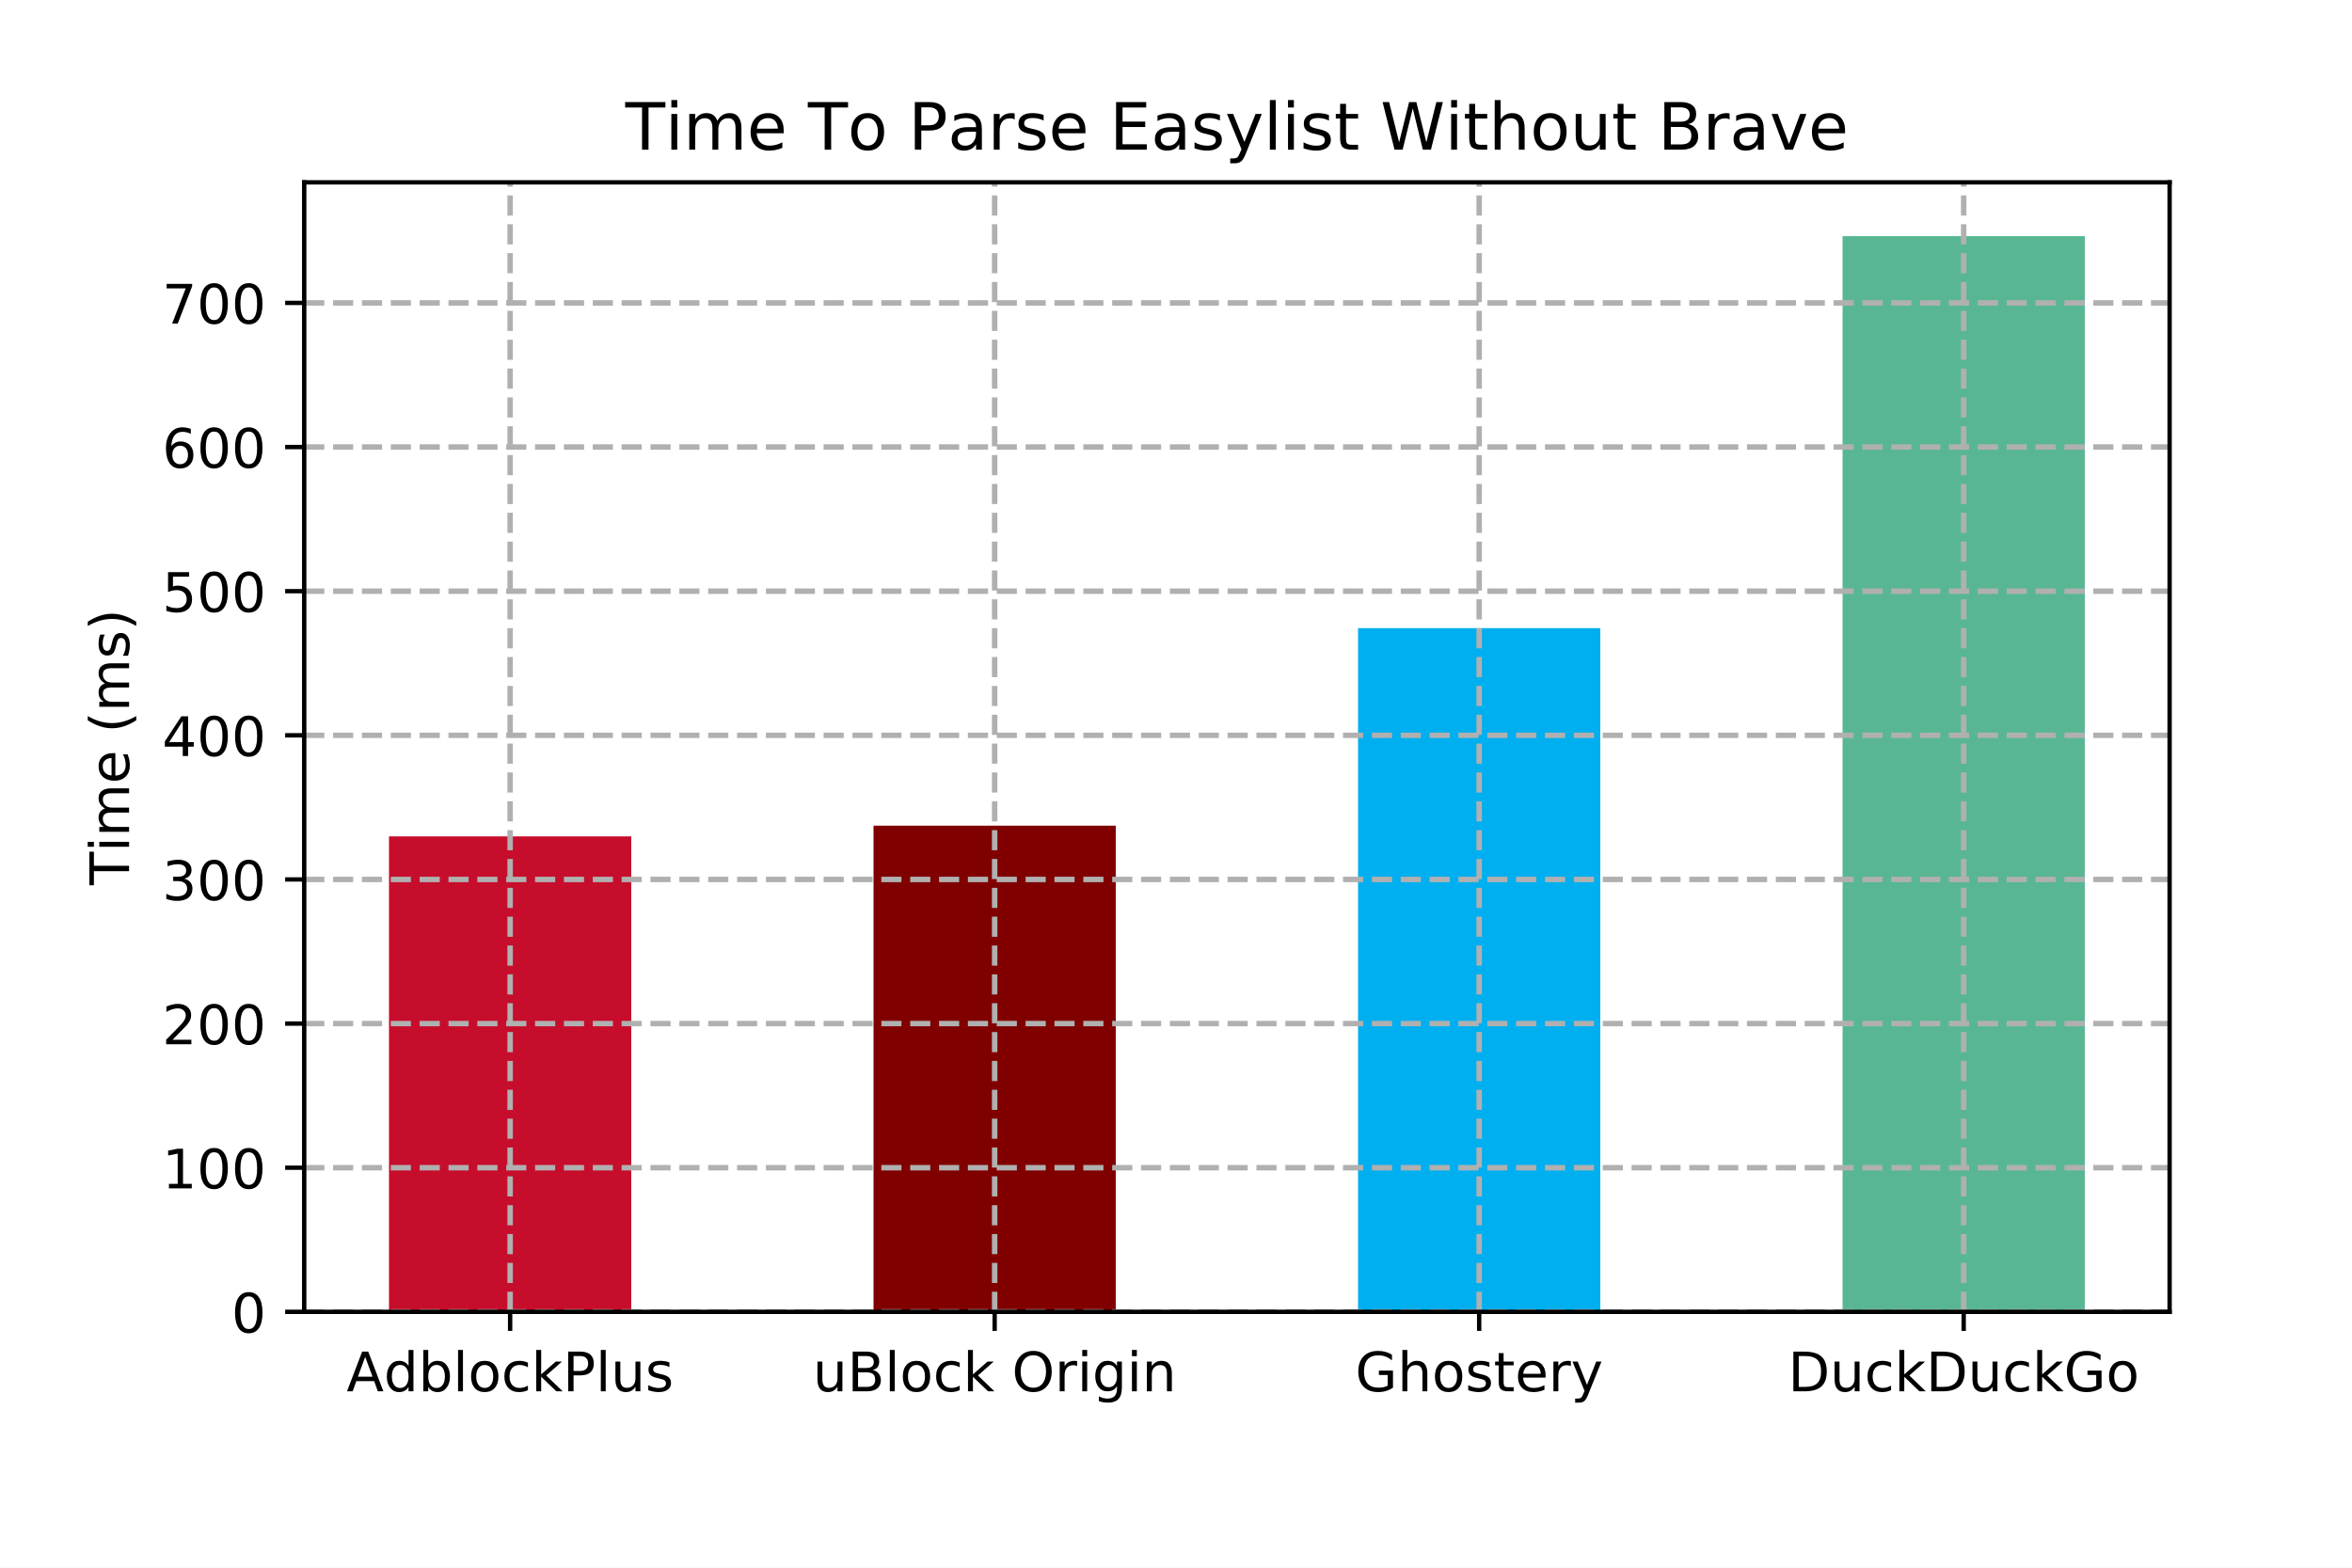
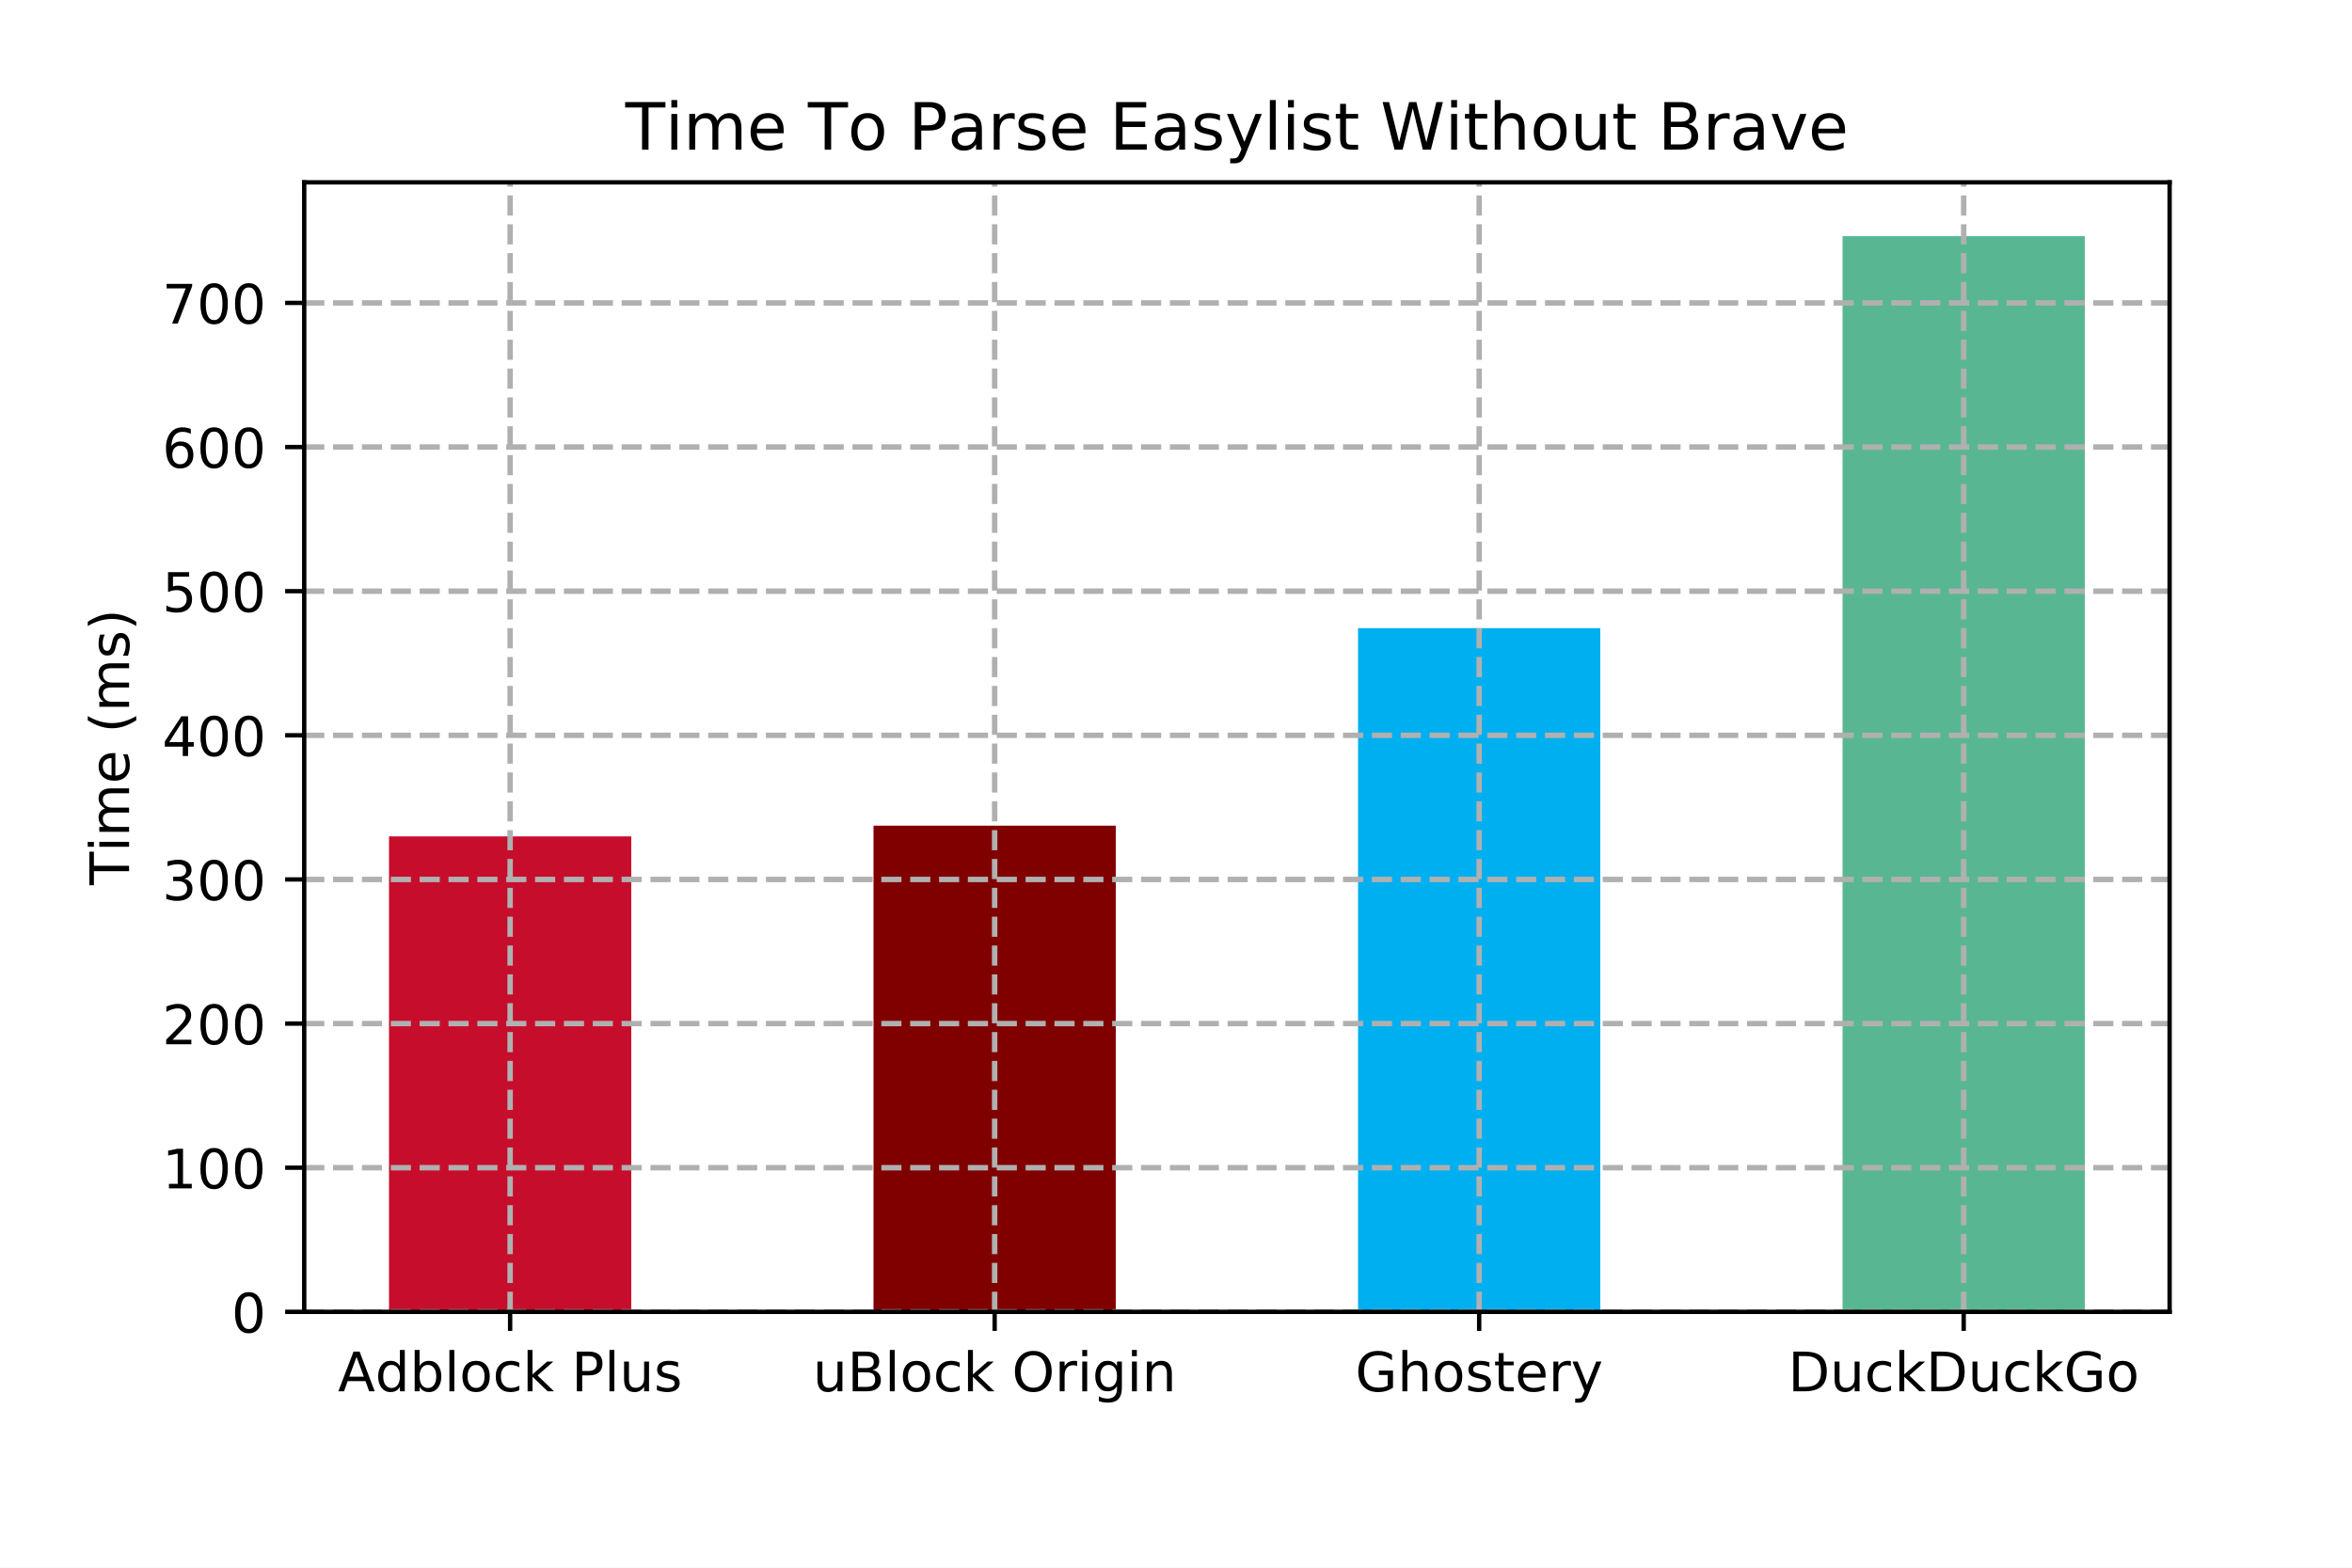
<svg xmlns="http://www.w3.org/2000/svg" xmlns:xlink="http://www.w3.org/1999/xlink" height="288pt" version="1.1" viewBox="0 0 432 288" width="432pt">
  <defs>
    <style type="text/css">
*{stroke-linecap:butt;stroke-linejoin:round;}
  </style>
  </defs>
  <g id="figure_1">
    <g id="patch_1">
      <path d="M 0 288  L 432 288  L 432 0  L 0 0  z " style="fill:#ffffff;" />
    </g>
    <g id="axes_1">
      <g id="patch_2">
        <path d="M 55.875 241  L 398.5 241  L 398.5 33.5  L 55.875 33.5  z " style="fill:#ffffff;" />
      </g>
      <g id="patch_3">
-         <path clip-path="url(#p5c3cbee26a)" d="M 71.449 241  L 115.946 241  L 115.946 153.649  L 71.449 153.649  z " style="fill:#c70d2c;" />
+         <path clip-path="url(#pfff1cde324)" d="M 71.449 241  L 115.946 241  L 115.946 153.649  L 71.449 153.649  z " style="fill:#c70d2c;" />
      </g>
      <g id="patch_4">
-         <path clip-path="url(#p5c3cbee26a)" d="M 160.442 241  L 204.939 241  L 204.939 151.688  L 160.442 151.688  z " style="fill:#800000;" />
+         <path clip-path="url(#pfff1cde324)" d="M 160.442 241  L 204.939 241  L 204.939 151.688  L 160.442 151.688  z " style="fill:#800000;" />
      </g>
      <g id="patch_5">
-         <path clip-path="url(#p5c3cbee26a)" d="M 249.436 241  L 293.933 241  L 293.933 115.396  L 249.436 115.396  z " style="fill:#00aff0;" />
+         <path clip-path="url(#pfff1cde324)" d="M 249.436 241  L 293.933 241  L 293.933 115.396  L 249.436 115.396  z " style="fill:#00aff0;" />
      </g>
      <g id="patch_6">
-         <path clip-path="url(#p5c3cbee26a)" d="M 338.429 241  L 382.926 241  L 382.926 43.381  L 338.429 43.381  z " style="fill:#58b792;" />
+         <path clip-path="url(#pfff1cde324)" d="M 338.429 241  L 382.926 241  L 382.926 43.381  L 338.429 43.381  z " style="fill:#58b792;" />
      </g>
      <g id="matplotlib.axis_1">
        <g id="xtick_1">
          <g id="line2d_1">
-             <path clip-path="url(#p5c3cbee26a)" d="M 93.697 241  L 93.697 33.5  " style="fill:none;stroke:#b0b0b0;stroke-dasharray:3.7,1.6;stroke-dashoffset:0;" />
+             <path clip-path="url(#pfff1cde324)" d="M 93.697 241  L 93.697 33.5  " style="fill:none;stroke:#b0b0b0;stroke-dasharray:3.7,1.6;stroke-dashoffset:0;" />
          </g>
          <g id="line2d_2">
            <defs>
-               <path d="M 0 0  L 0 3.5  " id="md074a6e125" style="stroke:#000000;stroke-width:0.8;" />
-             </defs>
-             <g>
-               <use style="stroke:#000000;stroke-width:0.8;" x="93.697" xlink:href="#md074a6e125" y="241" />
+               <path d="M 0 0  L 0 3.5  " id="mc60bedf75d" style="stroke:#000000;stroke-width:0.8;" />
+             </defs>
+             <g>
+               <use style="stroke:#000000;stroke-width:0.8;" x="93.697" xlink:href="#mc60bedf75d" y="241" />
            </g>
          </g>
          <g id="text_1">
            <defs>
              <path d="M 34.188 63.188  L 20.797 26.906  L 47.609 26.906  z M 28.609 72.906  L 39.797 72.906  L 67.578 0  L 57.328 0  L 50.688 18.703  L 17.828 18.703  L 11.188 0  L 0.781 0  z " id="DejaVuSans-65" />
              <path d="M 45.406 46.391  L 45.406 75.984  L 54.391 75.984  L 54.391 0  L 45.406 0  L 45.406 8.203  Q 42.578 3.328 38.25 0.953  Q 33.938 -1.422 27.875 -1.422  Q 17.969 -1.422 11.734 6.484  Q 5.516 14.406 5.516 27.297  Q 5.516 40.188 11.734 48.094  Q 17.969 56 27.875 56  Q 33.938 56 38.25 53.625  Q 42.578 51.266 45.406 46.391  z M 14.797 27.297  Q 14.797 17.391 18.875 11.75  Q 22.953 6.109 30.078 6.109  Q 37.203 6.109 41.297 11.75  Q 45.406 17.391 45.406 27.297  Q 45.406 37.203 41.297 42.844  Q 37.203 48.484 30.078 48.484  Q 22.953 48.484 18.875 42.844  Q 14.797 37.203 14.797 27.297  z " id="DejaVuSans-100" />
              <path d="M 48.688 27.297  Q 48.688 37.203 44.609 42.844  Q 40.531 48.484 33.406 48.484  Q 26.266 48.484 22.188 42.844  Q 18.109 37.203 18.109 27.297  Q 18.109 17.391 22.188 11.75  Q 26.266 6.109 33.406 6.109  Q 40.531 6.109 44.609 11.75  Q 48.688 17.391 48.688 27.297  z M 18.109 46.391  Q 20.953 51.266 25.266 53.625  Q 29.594 56 35.594 56  Q 45.562 56 51.781 48.094  Q 58.016 40.188 58.016 27.297  Q 58.016 14.406 51.781 6.484  Q 45.562 -1.422 35.594 -1.422  Q 29.594 -1.422 25.266 0.953  Q 20.953 3.328 18.109 8.203  L 18.109 0  L 9.078 0  L 9.078 75.984  L 18.109 75.984  z " id="DejaVuSans-98" />
              <path d="M 9.422 75.984  L 18.406 75.984  L 18.406 0  L 9.422 0  z " id="DejaVuSans-108" />
              <path d="M 30.609 48.391  Q 23.391 48.391 19.188 42.75  Q 14.984 37.109 14.984 27.297  Q 14.984 17.484 19.156 11.844  Q 23.344 6.203 30.609 6.203  Q 37.797 6.203 41.984 11.859  Q 46.188 17.531 46.188 27.297  Q 46.188 37.016 41.984 42.703  Q 37.797 48.391 30.609 48.391  z M 30.609 56  Q 42.328 56 49.016 48.375  Q 55.719 40.766 55.719 27.297  Q 55.719 13.875 49.016 6.219  Q 42.328 -1.422 30.609 -1.422  Q 18.844 -1.422 12.172 6.219  Q 5.516 13.875 5.516 27.297  Q 5.516 40.766 12.172 48.375  Q 18.844 56 30.609 56  z " id="DejaVuSans-111" />
              <path d="M 48.781 52.594  L 48.781 44.188  Q 44.969 46.297 41.141 47.344  Q 37.312 48.391 33.406 48.391  Q 24.656 48.391 19.812 42.844  Q 14.984 37.312 14.984 27.297  Q 14.984 17.281 19.812 11.734  Q 24.656 6.203 33.406 6.203  Q 37.312 6.203 41.141 7.25  Q 44.969 8.297 48.781 10.406  L 48.781 2.094  Q 45.016 0.344 40.984 -0.531  Q 36.969 -1.422 32.422 -1.422  Q 20.062 -1.422 12.781 6.344  Q 5.516 14.109 5.516 27.297  Q 5.516 40.672 12.859 48.328  Q 20.219 56 33.016 56  Q 37.156 56 41.109 55.141  Q 45.062 54.297 48.781 52.594  z " id="DejaVuSans-99" />
              <path d="M 9.078 75.984  L 18.109 75.984  L 18.109 31.109  L 44.922 54.688  L 56.391 54.688  L 27.391 29.109  L 57.625 0  L 45.906 0  L 18.109 26.703  L 18.109 0  L 9.078 0  z " id="DejaVuSans-107" />
+               <path id="DejaVuSans-32" />
              <path d="M 19.672 64.797  L 19.672 37.406  L 32.078 37.406  Q 38.969 37.406 42.719 40.969  Q 46.484 44.531 46.484 51.125  Q 46.484 57.672 42.719 61.234  Q 38.969 64.797 32.078 64.797  z M 9.812 72.906  L 32.078 72.906  Q 44.344 72.906 50.609 67.359  Q 56.891 61.812 56.891 51.125  Q 56.891 40.328 50.609 34.812  Q 44.344 29.297 32.078 29.297  L 19.672 29.297  L 19.672 0  L 9.812 0  z " id="DejaVuSans-80" />
              <path d="M 8.5 21.578  L 8.5 54.688  L 17.484 54.688  L 17.484 21.922  Q 17.484 14.156 20.5 10.266  Q 23.531 6.391 29.594 6.391  Q 36.859 6.391 41.078 11.031  Q 45.312 15.672 45.312 23.688  L 45.312 54.688  L 54.297 54.688  L 54.297 0  L 45.312 0  L 45.312 8.406  Q 42.047 3.422 37.719 1  Q 33.406 -1.422 27.688 -1.422  Q 18.266 -1.422 13.375 4.438  Q 8.5 10.297 8.5 21.578  z M 31.109 56  z " id="DejaVuSans-117" />
              <path d="M 44.281 53.078  L 44.281 44.578  Q 40.484 46.531 36.375 47.5  Q 32.281 48.484 27.875 48.484  Q 21.188 48.484 17.844 46.438  Q 14.5 44.391 14.5 40.281  Q 14.5 37.156 16.891 35.375  Q 19.281 33.594 26.516 31.984  L 29.594 31.297  Q 39.156 29.25 43.188 25.516  Q 47.219 21.781 47.219 15.094  Q 47.219 7.469 41.188 3.016  Q 35.156 -1.422 24.609 -1.422  Q 20.219 -1.422 15.453 -0.562  Q 10.688 0.297 5.422 2  L 5.422 11.281  Q 10.406 8.688 15.234 7.391  Q 20.062 6.109 24.812 6.109  Q 31.156 6.109 34.562 8.281  Q 37.984 10.453 37.984 14.406  Q 37.984 18.062 35.516 20.016  Q 33.062 21.969 24.703 23.781  L 21.578 24.516  Q 13.234 26.266 9.516 29.906  Q 5.812 33.547 5.812 39.891  Q 5.812 47.609 11.281 51.797  Q 16.75 56 26.812 56  Q 31.781 56 36.172 55.266  Q 40.578 54.547 44.281 53.078  z " id="DejaVuSans-115" />
            </defs>
-             <g transform="translate(63.65896 255.5984)scale(0.1 -0.1)">
+             <g transform="translate(62.0699 255.5984)scale(0.1 -0.1)">
              <use xlink:href="#DejaVuSans-65" />
              <use x="68.393" xlink:href="#DejaVuSans-100" />
              <use x="131.869" xlink:href="#DejaVuSans-98" />
              <use x="195.346" xlink:href="#DejaVuSans-108" />
              <use x="223.129" xlink:href="#DejaVuSans-111" />
              <use x="284.311" xlink:href="#DejaVuSans-99" />
              <use x="339.291" xlink:href="#DejaVuSans-107" />
-               <use x="397.201" xlink:href="#DejaVuSans-80" />
-               <use x="457.504" xlink:href="#DejaVuSans-108" />
-               <use x="485.287" xlink:href="#DejaVuSans-117" />
-               <use x="548.666" xlink:href="#DejaVuSans-115" />
+               <use x="397.201" xlink:href="#DejaVuSans-32" />
+               <use x="428.988" xlink:href="#DejaVuSans-80" />
+               <use x="489.291" xlink:href="#DejaVuSans-108" />
+               <use x="517.074" xlink:href="#DejaVuSans-117" />
+               <use x="580.453" xlink:href="#DejaVuSans-115" />
            </g>
          </g>
        </g>
        <g id="xtick_2">
          <g id="line2d_3">
-             <path clip-path="url(#p5c3cbee26a)" d="M 182.691 241  L 182.691 33.5  " style="fill:none;stroke:#b0b0b0;stroke-dasharray:3.7,1.6;stroke-dashoffset:0;" />
+             <path clip-path="url(#pfff1cde324)" d="M 182.691 241  L 182.691 33.5  " style="fill:none;stroke:#b0b0b0;stroke-dasharray:3.7,1.6;stroke-dashoffset:0;" />
          </g>
          <g id="line2d_4">
            <g>
-               <use style="stroke:#000000;stroke-width:0.8;" x="182.691" xlink:href="#md074a6e125" y="241" />
+               <use style="stroke:#000000;stroke-width:0.8;" x="182.691" xlink:href="#mc60bedf75d" y="241" />
            </g>
          </g>
          <g id="text_2">
            <defs>
              <path d="M 19.672 34.812  L 19.672 8.109  L 35.5 8.109  Q 43.453 8.109 47.281 11.406  Q 51.125 14.703 51.125 21.484  Q 51.125 28.328 47.281 31.562  Q 43.453 34.812 35.5 34.812  z M 19.672 64.797  L 19.672 42.828  L 34.281 42.828  Q 41.5 42.828 45.031 45.531  Q 48.578 48.25 48.578 53.812  Q 48.578 59.328 45.031 62.062  Q 41.5 64.797 34.281 64.797  z M 9.812 72.906  L 35.016 72.906  Q 46.297 72.906 52.391 68.219  Q 58.5 63.531 58.5 54.891  Q 58.5 48.188 55.375 44.234  Q 52.25 40.281 46.188 39.312  Q 53.469 37.75 57.5 32.781  Q 61.531 27.828 61.531 20.406  Q 61.531 10.641 54.891 5.312  Q 48.25 0 35.984 0  L 9.812 0  z " id="DejaVuSans-66" />
-               <path id="DejaVuSans-32" />
              <path d="M 39.406 66.219  Q 28.656 66.219 22.328 58.203  Q 16.016 50.203 16.016 36.375  Q 16.016 22.609 22.328 14.594  Q 28.656 6.594 39.406 6.594  Q 50.141 6.594 56.422 14.594  Q 62.703 22.609 62.703 36.375  Q 62.703 50.203 56.422 58.203  Q 50.141 66.219 39.406 66.219  z M 39.406 74.219  Q 54.734 74.219 63.906 63.938  Q 73.094 53.656 73.094 36.375  Q 73.094 19.141 63.906 8.859  Q 54.734 -1.422 39.406 -1.422  Q 24.031 -1.422 14.812 8.828  Q 5.609 19.094 5.609 36.375  Q 5.609 53.656 14.812 63.938  Q 24.031 74.219 39.406 74.219  z " id="DejaVuSans-79" />
              <path d="M 41.109 46.297  Q 39.594 47.172 37.812 47.578  Q 36.031 48 33.891 48  Q 26.266 48 22.188 43.047  Q 18.109 38.094 18.109 28.812  L 18.109 0  L 9.078 0  L 9.078 54.688  L 18.109 54.688  L 18.109 46.188  Q 20.953 51.172 25.484 53.578  Q 30.031 56 36.531 56  Q 37.453 56 38.578 55.875  Q 39.703 55.766 41.062 55.516  z " id="DejaVuSans-114" />
              <path d="M 9.422 54.688  L 18.406 54.688  L 18.406 0  L 9.422 0  z M 9.422 75.984  L 18.406 75.984  L 18.406 64.594  L 9.422 64.594  z " id="DejaVuSans-105" />
              <path d="M 45.406 27.984  Q 45.406 37.75 41.375 43.109  Q 37.359 48.484 30.078 48.484  Q 22.859 48.484 18.828 43.109  Q 14.797 37.75 14.797 27.984  Q 14.797 18.266 18.828 12.891  Q 22.859 7.516 30.078 7.516  Q 37.359 7.516 41.375 12.891  Q 45.406 18.266 45.406 27.984  z M 54.391 6.781  Q 54.391 -7.172 48.188 -13.984  Q 42 -20.797 29.203 -20.797  Q 24.469 -20.797 20.266 -20.094  Q 16.062 -19.391 12.109 -17.922  L 12.109 -9.188  Q 16.062 -11.328 19.922 -12.344  Q 23.781 -13.375 27.781 -13.375  Q 36.625 -13.375 41.016 -8.766  Q 45.406 -4.156 45.406 5.172  L 45.406 9.625  Q 42.625 4.781 38.281 2.391  Q 33.938 0 27.875 0  Q 17.828 0 11.672 7.656  Q 5.516 15.328 5.516 27.984  Q 5.516 40.672 11.672 48.328  Q 17.828 56 27.875 56  Q 33.938 56 38.281 53.609  Q 42.625 51.219 45.406 46.391  L 45.406 54.688  L 54.391 54.688  z " id="DejaVuSans-103" />
              <path d="M 54.891 33.016  L 54.891 0  L 45.906 0  L 45.906 32.719  Q 45.906 40.484 42.875 44.328  Q 39.844 48.188 33.797 48.188  Q 26.516 48.188 22.312 43.547  Q 18.109 38.922 18.109 30.906  L 18.109 0  L 9.078 0  L 9.078 54.688  L 18.109 54.688  L 18.109 46.188  Q 21.344 51.125 25.703 53.562  Q 30.078 56 35.797 56  Q 45.219 56 50.047 50.172  Q 54.891 44.344 54.891 33.016  z " id="DejaVuSans-110" />
            </defs>
            <g transform="translate(149.297 255.5984)scale(0.1 -0.1)">
              <use xlink:href="#DejaVuSans-117" />
              <use x="63.379" xlink:href="#DejaVuSans-66" />
              <use x="131.982" xlink:href="#DejaVuSans-108" />
              <use x="159.766" xlink:href="#DejaVuSans-111" />
              <use x="220.947" xlink:href="#DejaVuSans-99" />
              <use x="275.928" xlink:href="#DejaVuSans-107" />
              <use x="333.838" xlink:href="#DejaVuSans-32" />
              <use x="365.625" xlink:href="#DejaVuSans-79" />
              <use x="444.336" xlink:href="#DejaVuSans-114" />
              <use x="485.449" xlink:href="#DejaVuSans-105" />
              <use x="513.232" xlink:href="#DejaVuSans-103" />
              <use x="576.709" xlink:href="#DejaVuSans-105" />
              <use x="604.492" xlink:href="#DejaVuSans-110" />
            </g>
          </g>
        </g>
        <g id="xtick_3">
          <g id="line2d_5">
-             <path clip-path="url(#p5c3cbee26a)" d="M 271.684 241  L 271.684 33.5  " style="fill:none;stroke:#b0b0b0;stroke-dasharray:3.7,1.6;stroke-dashoffset:0;" />
+             <path clip-path="url(#pfff1cde324)" d="M 271.684 241  L 271.684 33.5  " style="fill:none;stroke:#b0b0b0;stroke-dasharray:3.7,1.6;stroke-dashoffset:0;" />
          </g>
          <g id="line2d_6">
            <g>
-               <use style="stroke:#000000;stroke-width:0.8;" x="271.684" xlink:href="#md074a6e125" y="241" />
+               <use style="stroke:#000000;stroke-width:0.8;" x="271.684" xlink:href="#mc60bedf75d" y="241" />
            </g>
          </g>
          <g id="text_3">
            <defs>
              <path d="M 59.516 10.406  L 59.516 29.984  L 43.406 29.984  L 43.406 38.094  L 69.281 38.094  L 69.281 6.781  Q 63.578 2.734 56.688 0.656  Q 49.812 -1.422 42 -1.422  Q 24.906 -1.422 15.25 8.562  Q 5.609 18.562 5.609 36.375  Q 5.609 54.25 15.25 64.234  Q 24.906 74.219 42 74.219  Q 49.125 74.219 55.547 72.453  Q 61.969 70.703 67.391 67.281  L 67.391 56.781  Q 61.922 61.422 55.766 63.766  Q 49.609 66.109 42.828 66.109  Q 29.438 66.109 22.719 58.641  Q 16.016 51.172 16.016 36.375  Q 16.016 21.625 22.719 14.156  Q 29.438 6.688 42.828 6.688  Q 48.047 6.688 52.141 7.594  Q 56.25 8.5 59.516 10.406  z " id="DejaVuSans-71" />
              <path d="M 54.891 33.016  L 54.891 0  L 45.906 0  L 45.906 32.719  Q 45.906 40.484 42.875 44.328  Q 39.844 48.188 33.797 48.188  Q 26.516 48.188 22.312 43.547  Q 18.109 38.922 18.109 30.906  L 18.109 0  L 9.078 0  L 9.078 75.984  L 18.109 75.984  L 18.109 46.188  Q 21.344 51.125 25.703 53.562  Q 30.078 56 35.797 56  Q 45.219 56 50.047 50.172  Q 54.891 44.344 54.891 33.016  z " id="DejaVuSans-104" />
              <path d="M 18.312 70.219  L 18.312 54.688  L 36.812 54.688  L 36.812 47.703  L 18.312 47.703  L 18.312 18.016  Q 18.312 11.328 20.141 9.422  Q 21.969 7.516 27.594 7.516  L 36.812 7.516  L 36.812 0  L 27.594 0  Q 17.188 0 13.234 3.875  Q 9.281 7.766 9.281 18.016  L 9.281 47.703  L 2.688 47.703  L 2.688 54.688  L 9.281 54.688  L 9.281 70.219  z " id="DejaVuSans-116" />
              <path d="M 56.203 29.594  L 56.203 25.203  L 14.891 25.203  Q 15.484 15.922 20.484 11.062  Q 25.484 6.203 34.422 6.203  Q 39.594 6.203 44.453 7.469  Q 49.312 8.734 54.109 11.281  L 54.109 2.781  Q 49.266 0.734 44.188 -0.344  Q 39.109 -1.422 33.891 -1.422  Q 20.797 -1.422 13.156 6.188  Q 5.516 13.812 5.516 26.812  Q 5.516 40.234 12.766 48.109  Q 20.016 56 32.328 56  Q 43.359 56 49.781 48.891  Q 56.203 41.797 56.203 29.594  z M 47.219 32.234  Q 47.125 39.594 43.094 43.984  Q 39.062 48.391 32.422 48.391  Q 24.906 48.391 20.391 44.141  Q 15.875 39.891 15.188 32.172  z " id="DejaVuSans-101" />
              <path d="M 32.172 -5.078  Q 28.375 -14.844 24.75 -17.812  Q 21.141 -20.797 15.094 -20.797  L 7.906 -20.797  L 7.906 -13.281  L 13.188 -13.281  Q 16.891 -13.281 18.938 -11.516  Q 21 -9.766 23.484 -3.219  L 25.094 0.875  L 2.984 54.688  L 12.5 54.688  L 29.594 11.922  L 46.688 54.688  L 56.203 54.688  z " id="DejaVuSans-121" />
            </defs>
            <g transform="translate(248.9257 255.5984)scale(0.1 -0.1)">
              <use xlink:href="#DejaVuSans-71" />
              <use x="77.49" xlink:href="#DejaVuSans-104" />
              <use x="140.869" xlink:href="#DejaVuSans-111" />
              <use x="202.051" xlink:href="#DejaVuSans-115" />
              <use x="254.15" xlink:href="#DejaVuSans-116" />
              <use x="293.359" xlink:href="#DejaVuSans-101" />
              <use x="354.883" xlink:href="#DejaVuSans-114" />
              <use x="395.996" xlink:href="#DejaVuSans-121" />
            </g>
          </g>
        </g>
        <g id="xtick_4">
          <g id="line2d_7">
-             <path clip-path="url(#p5c3cbee26a)" d="M 360.678 241  L 360.678 33.5  " style="fill:none;stroke:#b0b0b0;stroke-dasharray:3.7,1.6;stroke-dashoffset:0;" />
+             <path clip-path="url(#pfff1cde324)" d="M 360.678 241  L 360.678 33.5  " style="fill:none;stroke:#b0b0b0;stroke-dasharray:3.7,1.6;stroke-dashoffset:0;" />
          </g>
          <g id="line2d_8">
            <g>
-               <use style="stroke:#000000;stroke-width:0.8;" x="360.678" xlink:href="#md074a6e125" y="241" />
+               <use style="stroke:#000000;stroke-width:0.8;" x="360.678" xlink:href="#mc60bedf75d" y="241" />
            </g>
          </g>
          <g id="text_4">
            <defs>
              <path d="M 19.672 64.797  L 19.672 8.109  L 31.594 8.109  Q 46.688 8.109 53.688 14.938  Q 60.688 21.781 60.688 36.531  Q 60.688 51.172 53.688 57.984  Q 46.688 64.797 31.594 64.797  z M 9.812 72.906  L 30.078 72.906  Q 51.266 72.906 61.172 64.094  Q 71.094 55.281 71.094 36.531  Q 71.094 17.672 61.125 8.828  Q 51.172 0 30.078 0  L 9.812 0  z " id="DejaVuSans-68" />
            </defs>
            <g transform="translate(328.4176 255.5984)scale(0.1 -0.1)">
              <use xlink:href="#DejaVuSans-68" />
              <use x="77.002" xlink:href="#DejaVuSans-117" />
              <use x="140.381" xlink:href="#DejaVuSans-99" />
              <use x="195.361" xlink:href="#DejaVuSans-107" />
              <use x="253.271" xlink:href="#DejaVuSans-68" />
              <use x="330.273" xlink:href="#DejaVuSans-117" />
              <use x="393.652" xlink:href="#DejaVuSans-99" />
              <use x="448.633" xlink:href="#DejaVuSans-107" />
              <use x="506.543" xlink:href="#DejaVuSans-71" />
              <use x="584.033" xlink:href="#DejaVuSans-111" />
            </g>
          </g>
        </g>
      </g>
      <g id="matplotlib.axis_2">
        <g id="ytick_1">
          <g id="line2d_9">
-             <path clip-path="url(#p5c3cbee26a)" d="M 55.875 241  L 398.5 241  " style="fill:none;stroke:#b0b0b0;stroke-dasharray:3.7,1.6;stroke-dashoffset:0;" />
+             <path clip-path="url(#pfff1cde324)" d="M 55.875 241  L 398.5 241  " style="fill:none;stroke:#b0b0b0;stroke-dasharray:3.7,1.6;stroke-dashoffset:0;" />
          </g>
          <g id="line2d_10">
            <defs>
-               <path d="M 0 0  L -3.5 0  " id="mcc7f325569" style="stroke:#000000;stroke-width:0.8;" />
-             </defs>
-             <g>
-               <use style="stroke:#000000;stroke-width:0.8;" x="55.875" xlink:href="#mcc7f325569" y="241" />
+               <path d="M 0 0  L -3.5 0  " id="m516a77e8b6" style="stroke:#000000;stroke-width:0.8;" />
+             </defs>
+             <g>
+               <use style="stroke:#000000;stroke-width:0.8;" x="55.875" xlink:href="#m516a77e8b6" y="241" />
            </g>
          </g>
          <g id="text_5">
            <defs>
              <path d="M 31.781 66.406  Q 24.172 66.406 20.328 58.906  Q 16.5 51.422 16.5 36.375  Q 16.5 21.391 20.328 13.891  Q 24.172 6.391 31.781 6.391  Q 39.453 6.391 43.281 13.891  Q 47.125 21.391 47.125 36.375  Q 47.125 51.422 43.281 58.906  Q 39.453 66.406 31.781 66.406  z M 31.781 74.219  Q 44.047 74.219 50.516 64.516  Q 56.984 54.828 56.984 36.375  Q 56.984 17.969 50.516 8.266  Q 44.047 -1.422 31.781 -1.422  Q 19.531 -1.422 13.062 8.266  Q 6.594 17.969 6.594 36.375  Q 6.594 54.828 13.062 64.516  Q 19.531 74.219 31.781 74.219  z " id="DejaVuSans-48" />
            </defs>
            <g transform="translate(42.5125 244.7992)scale(0.1 -0.1)">
              <use xlink:href="#DejaVuSans-48" />
            </g>
          </g>
        </g>
        <g id="ytick_2">
          <g id="line2d_11">
-             <path clip-path="url(#p5c3cbee26a)" d="M 55.875 214.521  L 398.5 214.521  " style="fill:none;stroke:#b0b0b0;stroke-dasharray:3.7,1.6;stroke-dashoffset:0;" />
+             <path clip-path="url(#pfff1cde324)" d="M 55.875 214.521  L 398.5 214.521  " style="fill:none;stroke:#b0b0b0;stroke-dasharray:3.7,1.6;stroke-dashoffset:0;" />
          </g>
          <g id="line2d_12">
            <g>
-               <use style="stroke:#000000;stroke-width:0.8;" x="55.875" xlink:href="#mcc7f325569" y="214.521" />
+               <use style="stroke:#000000;stroke-width:0.8;" x="55.875" xlink:href="#m516a77e8b6" y="214.521" />
            </g>
          </g>
          <g id="text_6">
            <defs>
              <path d="M 12.406 8.297  L 28.516 8.297  L 28.516 63.922  L 10.984 60.406  L 10.984 69.391  L 28.422 72.906  L 38.281 72.906  L 38.281 8.297  L 54.391 8.297  L 54.391 0  L 12.406 0  z " id="DejaVuSans-49" />
            </defs>
            <g transform="translate(29.7875 218.3199)scale(0.1 -0.1)">
              <use xlink:href="#DejaVuSans-49" />
              <use x="63.623" xlink:href="#DejaVuSans-48" />
              <use x="127.246" xlink:href="#DejaVuSans-48" />
            </g>
          </g>
        </g>
        <g id="ytick_3">
          <g id="line2d_13">
-             <path clip-path="url(#p5c3cbee26a)" d="M 55.875 188.041  L 398.5 188.041  " style="fill:none;stroke:#b0b0b0;stroke-dasharray:3.7,1.6;stroke-dashoffset:0;" />
+             <path clip-path="url(#pfff1cde324)" d="M 55.875 188.041  L 398.5 188.041  " style="fill:none;stroke:#b0b0b0;stroke-dasharray:3.7,1.6;stroke-dashoffset:0;" />
          </g>
          <g id="line2d_14">
            <g>
-               <use style="stroke:#000000;stroke-width:0.8;" x="55.875" xlink:href="#mcc7f325569" y="188.041" />
+               <use style="stroke:#000000;stroke-width:0.8;" x="55.875" xlink:href="#m516a77e8b6" y="188.041" />
            </g>
          </g>
          <g id="text_7">
            <defs>
              <path d="M 19.188 8.297  L 53.609 8.297  L 53.609 0  L 7.328 0  L 7.328 8.297  Q 12.938 14.109 22.625 23.891  Q 32.328 33.688 34.812 36.531  Q 39.547 41.844 41.422 45.531  Q 43.312 49.219 43.312 52.781  Q 43.312 58.594 39.234 62.25  Q 35.156 65.922 28.609 65.922  Q 23.969 65.922 18.812 64.312  Q 13.672 62.703 7.812 59.422  L 7.812 69.391  Q 13.766 71.781 18.938 73  Q 24.125 74.219 28.422 74.219  Q 39.75 74.219 46.484 68.547  Q 53.219 62.891 53.219 53.422  Q 53.219 48.922 51.531 44.891  Q 49.859 40.875 45.406 35.406  Q 44.188 33.984 37.641 27.219  Q 31.109 20.453 19.188 8.297  z " id="DejaVuSans-50" />
            </defs>
            <g transform="translate(29.7875 191.8406)scale(0.1 -0.1)">
              <use xlink:href="#DejaVuSans-50" />
              <use x="63.623" xlink:href="#DejaVuSans-48" />
              <use x="127.246" xlink:href="#DejaVuSans-48" />
            </g>
          </g>
        </g>
        <g id="ytick_4">
          <g id="line2d_15">
-             <path clip-path="url(#p5c3cbee26a)" d="M 55.875 161.562  L 398.5 161.562  " style="fill:none;stroke:#b0b0b0;stroke-dasharray:3.7,1.6;stroke-dashoffset:0;" />
+             <path clip-path="url(#pfff1cde324)" d="M 55.875 161.562  L 398.5 161.562  " style="fill:none;stroke:#b0b0b0;stroke-dasharray:3.7,1.6;stroke-dashoffset:0;" />
          </g>
          <g id="line2d_16">
            <g>
-               <use style="stroke:#000000;stroke-width:0.8;" x="55.875" xlink:href="#mcc7f325569" y="161.562" />
+               <use style="stroke:#000000;stroke-width:0.8;" x="55.875" xlink:href="#m516a77e8b6" y="161.562" />
            </g>
          </g>
          <g id="text_8">
            <defs>
              <path d="M 40.578 39.312  Q 47.656 37.797 51.625 33  Q 55.609 28.219 55.609 21.188  Q 55.609 10.406 48.188 4.484  Q 40.766 -1.422 27.094 -1.422  Q 22.516 -1.422 17.656 -0.516  Q 12.797 0.391 7.625 2.203  L 7.625 11.719  Q 11.719 9.328 16.594 8.109  Q 21.484 6.891 26.812 6.891  Q 36.078 6.891 40.938 10.547  Q 45.797 14.203 45.797 21.188  Q 45.797 27.641 41.281 31.266  Q 36.766 34.906 28.719 34.906  L 20.219 34.906  L 20.219 43.016  L 29.109 43.016  Q 36.375 43.016 40.234 45.922  Q 44.094 48.828 44.094 54.297  Q 44.094 59.906 40.109 62.906  Q 36.141 65.922 28.719 65.922  Q 24.656 65.922 20.016 65.031  Q 15.375 64.156 9.812 62.312  L 9.812 71.094  Q 15.438 72.656 20.344 73.438  Q 25.25 74.219 29.594 74.219  Q 40.828 74.219 47.359 69.109  Q 53.906 64.016 53.906 55.328  Q 53.906 49.266 50.438 45.094  Q 46.969 40.922 40.578 39.312  z " id="DejaVuSans-51" />
            </defs>
            <g transform="translate(29.7875 165.3613)scale(0.1 -0.1)">
              <use xlink:href="#DejaVuSans-51" />
              <use x="63.623" xlink:href="#DejaVuSans-48" />
              <use x="127.246" xlink:href="#DejaVuSans-48" />
            </g>
          </g>
        </g>
        <g id="ytick_5">
          <g id="line2d_17">
-             <path clip-path="url(#p5c3cbee26a)" d="M 55.875 135.083  L 398.5 135.083  " style="fill:none;stroke:#b0b0b0;stroke-dasharray:3.7,1.6;stroke-dashoffset:0;" />
+             <path clip-path="url(#pfff1cde324)" d="M 55.875 135.083  L 398.5 135.083  " style="fill:none;stroke:#b0b0b0;stroke-dasharray:3.7,1.6;stroke-dashoffset:0;" />
          </g>
          <g id="line2d_18">
            <g>
-               <use style="stroke:#000000;stroke-width:0.8;" x="55.875" xlink:href="#mcc7f325569" y="135.083" />
+               <use style="stroke:#000000;stroke-width:0.8;" x="55.875" xlink:href="#m516a77e8b6" y="135.083" />
            </g>
          </g>
          <g id="text_9">
            <defs>
              <path d="M 37.797 64.312  L 12.891 25.391  L 37.797 25.391  z M 35.203 72.906  L 47.609 72.906  L 47.609 25.391  L 58.016 25.391  L 58.016 17.188  L 47.609 17.188  L 47.609 0  L 37.797 0  L 37.797 17.188  L 4.891 17.188  L 4.891 26.703  z " id="DejaVuSans-52" />
            </defs>
            <g transform="translate(29.7875 138.882)scale(0.1 -0.1)">
              <use xlink:href="#DejaVuSans-52" />
              <use x="63.623" xlink:href="#DejaVuSans-48" />
              <use x="127.246" xlink:href="#DejaVuSans-48" />
            </g>
          </g>
        </g>
        <g id="ytick_6">
          <g id="line2d_19">
-             <path clip-path="url(#p5c3cbee26a)" d="M 55.875 108.603  L 398.5 108.603  " style="fill:none;stroke:#b0b0b0;stroke-dasharray:3.7,1.6;stroke-dashoffset:0;" />
+             <path clip-path="url(#pfff1cde324)" d="M 55.875 108.603  L 398.5 108.603  " style="fill:none;stroke:#b0b0b0;stroke-dasharray:3.7,1.6;stroke-dashoffset:0;" />
          </g>
          <g id="line2d_20">
            <g>
-               <use style="stroke:#000000;stroke-width:0.8;" x="55.875" xlink:href="#mcc7f325569" y="108.603" />
+               <use style="stroke:#000000;stroke-width:0.8;" x="55.875" xlink:href="#m516a77e8b6" y="108.603" />
            </g>
          </g>
          <g id="text_10">
            <defs>
              <path d="M 10.797 72.906  L 49.516 72.906  L 49.516 64.594  L 19.828 64.594  L 19.828 46.734  Q 21.969 47.469 24.109 47.828  Q 26.266 48.188 28.422 48.188  Q 40.625 48.188 47.75 41.5  Q 54.891 34.812 54.891 23.391  Q 54.891 11.625 47.562 5.094  Q 40.234 -1.422 26.906 -1.422  Q 22.312 -1.422 17.547 -0.641  Q 12.797 0.141 7.719 1.703  L 7.719 11.625  Q 12.109 9.234 16.797 8.062  Q 21.484 6.891 26.703 6.891  Q 35.156 6.891 40.078 11.328  Q 45.016 15.766 45.016 23.391  Q 45.016 31 40.078 35.438  Q 35.156 39.891 26.703 39.891  Q 22.75 39.891 18.812 39.016  Q 14.891 38.141 10.797 36.281  z " id="DejaVuSans-53" />
            </defs>
            <g transform="translate(29.7875 112.4026)scale(0.1 -0.1)">
              <use xlink:href="#DejaVuSans-53" />
              <use x="63.623" xlink:href="#DejaVuSans-48" />
              <use x="127.246" xlink:href="#DejaVuSans-48" />
            </g>
          </g>
        </g>
        <g id="ytick_7">
          <g id="line2d_21">
-             <path clip-path="url(#p5c3cbee26a)" d="M 55.875 82.124  L 398.5 82.124  " style="fill:none;stroke:#b0b0b0;stroke-dasharray:3.7,1.6;stroke-dashoffset:0;" />
+             <path clip-path="url(#pfff1cde324)" d="M 55.875 82.124  L 398.5 82.124  " style="fill:none;stroke:#b0b0b0;stroke-dasharray:3.7,1.6;stroke-dashoffset:0;" />
          </g>
          <g id="line2d_22">
            <g>
-               <use style="stroke:#000000;stroke-width:0.8;" x="55.875" xlink:href="#mcc7f325569" y="82.124" />
+               <use style="stroke:#000000;stroke-width:0.8;" x="55.875" xlink:href="#m516a77e8b6" y="82.124" />
            </g>
          </g>
          <g id="text_11">
            <defs>
              <path d="M 33.016 40.375  Q 26.375 40.375 22.484 35.828  Q 18.609 31.297 18.609 23.391  Q 18.609 15.531 22.484 10.953  Q 26.375 6.391 33.016 6.391  Q 39.656 6.391 43.531 10.953  Q 47.406 15.531 47.406 23.391  Q 47.406 31.297 43.531 35.828  Q 39.656 40.375 33.016 40.375  z M 52.594 71.297  L 52.594 62.312  Q 48.875 64.062 45.094 64.984  Q 41.312 65.922 37.594 65.922  Q 27.828 65.922 22.672 59.328  Q 17.531 52.734 16.797 39.406  Q 19.672 43.656 24.016 45.922  Q 28.375 48.188 33.594 48.188  Q 44.578 48.188 50.953 41.516  Q 57.328 34.859 57.328 23.391  Q 57.328 12.156 50.688 5.359  Q 44.047 -1.422 33.016 -1.422  Q 20.359 -1.422 13.672 8.266  Q 6.984 17.969 6.984 36.375  Q 6.984 53.656 15.188 63.938  Q 23.391 74.219 37.203 74.219  Q 40.922 74.219 44.703 73.484  Q 48.484 72.75 52.594 71.297  z " id="DejaVuSans-54" />
            </defs>
            <g transform="translate(29.7875 85.92333)scale(0.1 -0.1)">
              <use xlink:href="#DejaVuSans-54" />
              <use x="63.623" xlink:href="#DejaVuSans-48" />
              <use x="127.246" xlink:href="#DejaVuSans-48" />
            </g>
          </g>
        </g>
        <g id="ytick_8">
          <g id="line2d_23">
-             <path clip-path="url(#p5c3cbee26a)" d="M 55.875 55.645  L 398.5 55.645  " style="fill:none;stroke:#b0b0b0;stroke-dasharray:3.7,1.6;stroke-dashoffset:0;" />
+             <path clip-path="url(#pfff1cde324)" d="M 55.875 55.645  L 398.5 55.645  " style="fill:none;stroke:#b0b0b0;stroke-dasharray:3.7,1.6;stroke-dashoffset:0;" />
          </g>
          <g id="line2d_24">
            <g>
-               <use style="stroke:#000000;stroke-width:0.8;" x="55.875" xlink:href="#mcc7f325569" y="55.645" />
+               <use style="stroke:#000000;stroke-width:0.8;" x="55.875" xlink:href="#m516a77e8b6" y="55.645" />
            </g>
          </g>
          <g id="text_12">
            <defs>
              <path d="M 8.203 72.906  L 55.078 72.906  L 55.078 68.703  L 28.609 0  L 18.312 0  L 43.219 64.594  L 8.203 64.594  z " id="DejaVuSans-55" />
            </defs>
            <g transform="translate(29.7875 59.44402)scale(0.1 -0.1)">
              <use xlink:href="#DejaVuSans-55" />
              <use x="63.623" xlink:href="#DejaVuSans-48" />
              <use x="127.246" xlink:href="#DejaVuSans-48" />
            </g>
          </g>
        </g>
        <g id="text_13">
          <defs>
            <path d="M -0.297 72.906  L 61.375 72.906  L 61.375 64.594  L 35.5 64.594  L 35.5 0  L 25.594 0  L 25.594 64.594  L -0.297 64.594  z " id="DejaVuSans-84" />
            <path d="M 52 44.188  Q 55.375 50.25 60.062 53.125  Q 64.75 56 71.094 56  Q 79.641 56 84.281 50.016  Q 88.922 44.047 88.922 33.016  L 88.922 0  L 79.891 0  L 79.891 32.719  Q 79.891 40.578 77.094 44.375  Q 74.312 48.188 68.609 48.188  Q 61.625 48.188 57.562 43.547  Q 53.516 38.922 53.516 30.906  L 53.516 0  L 44.484 0  L 44.484 32.719  Q 44.484 40.625 41.703 44.406  Q 38.922 48.188 33.109 48.188  Q 26.219 48.188 22.156 43.531  Q 18.109 38.875 18.109 30.906  L 18.109 0  L 9.078 0  L 9.078 54.688  L 18.109 54.688  L 18.109 46.188  Q 21.188 51.219 25.484 53.609  Q 29.781 56 35.688 56  Q 41.656 56 45.828 52.969  Q 50 49.953 52 44.188  z " id="DejaVuSans-109" />
            <path d="M 31 75.875  Q 24.469 64.656 21.281 53.656  Q 18.109 42.672 18.109 31.391  Q 18.109 20.125 21.312 9.062  Q 24.516 -2 31 -13.188  L 23.188 -13.188  Q 15.875 -1.703 12.234 9.375  Q 8.594 20.453 8.594 31.391  Q 8.594 42.281 12.203 53.312  Q 15.828 64.359 23.188 75.875  z " id="DejaVuSans-40" />
            <path d="M 8.016 75.875  L 15.828 75.875  Q 23.141 64.359 26.781 53.312  Q 30.422 42.281 30.422 31.391  Q 30.422 20.453 26.781 9.375  Q 23.141 -1.703 15.828 -13.188  L 8.016 -13.188  Q 14.5 -2 17.703 9.062  Q 20.906 20.125 20.906 31.391  Q 20.906 42.672 17.703 53.656  Q 14.5 64.656 8.016 75.875  z " id="DejaVuSans-41" />
          </defs>
          <g transform="translate(23.70781 162.6031)rotate(-90)scale(0.1 -0.1)">
            <use xlink:href="#DejaVuSans-84" />
            <use x="61.037" xlink:href="#DejaVuSans-105" />
            <use x="88.82" xlink:href="#DejaVuSans-109" />
            <use x="186.232" xlink:href="#DejaVuSans-101" />
            <use x="247.756" xlink:href="#DejaVuSans-32" />
            <use x="279.543" xlink:href="#DejaVuSans-40" />
            <use x="318.557" xlink:href="#DejaVuSans-109" />
            <use x="415.969" xlink:href="#DejaVuSans-115" />
            <use x="468.068" xlink:href="#DejaVuSans-41" />
          </g>
        </g>
      </g>
      <g id="patch_7">
        <path d="M 55.875 241  L 55.875 33.5  " style="fill:none;stroke:#000000;stroke-linecap:square;stroke-linejoin:miter;stroke-width:0.8;" />
      </g>
      <g id="patch_8">
        <path d="M 398.5 241  L 398.5 33.5  " style="fill:none;stroke:#000000;stroke-linecap:square;stroke-linejoin:miter;stroke-width:0.8;" />
      </g>
      <g id="patch_9">
        <path d="M 55.875 241  L 398.5 241  " style="fill:none;stroke:#000000;stroke-linecap:square;stroke-linejoin:miter;stroke-width:0.8;" />
      </g>
      <g id="patch_10">
        <path d="M 55.875 33.5  L 398.5 33.5  " style="fill:none;stroke:#000000;stroke-linecap:square;stroke-linejoin:miter;stroke-width:0.8;" />
      </g>
      <g id="text_14">
        <defs>
          <path d="M 34.281 27.484  Q 23.391 27.484 19.188 25  Q 14.984 22.516 14.984 16.5  Q 14.984 11.719 18.141 8.906  Q 21.297 6.109 26.703 6.109  Q 34.188 6.109 38.703 11.406  Q 43.219 16.703 43.219 25.484  L 43.219 27.484  z M 52.203 31.203  L 52.203 0  L 43.219 0  L 43.219 8.297  Q 40.141 3.328 35.547 0.953  Q 30.953 -1.422 24.312 -1.422  Q 15.922 -1.422 10.953 3.297  Q 6 8.016 6 15.922  Q 6 25.141 12.172 29.828  Q 18.359 34.516 30.609 34.516  L 43.219 34.516  L 43.219 35.406  Q 43.219 41.609 39.141 45  Q 35.062 48.391 27.688 48.391  Q 23 48.391 18.547 47.266  Q 14.109 46.141 10.016 43.891  L 10.016 52.203  Q 14.938 54.109 19.578 55.047  Q 24.219 56 28.609 56  Q 40.484 56 46.344 49.844  Q 52.203 43.703 52.203 31.203  z " id="DejaVuSans-97" />
          <path d="M 9.812 72.906  L 55.906 72.906  L 55.906 64.594  L 19.672 64.594  L 19.672 43.016  L 54.391 43.016  L 54.391 34.719  L 19.672 34.719  L 19.672 8.297  L 56.781 8.297  L 56.781 0  L 9.812 0  z " id="DejaVuSans-69" />
          <path d="M 3.328 72.906  L 13.281 72.906  L 28.609 11.281  L 43.891 72.906  L 54.984 72.906  L 70.312 11.281  L 85.594 72.906  L 95.609 72.906  L 77.297 0  L 64.891 0  L 49.516 63.281  L 33.984 0  L 21.578 0  z " id="DejaVuSans-87" />
          <path d="M 2.984 54.688  L 12.5 54.688  L 29.594 8.797  L 46.688 54.688  L 56.203 54.688  L 35.688 0  L 23.484 0  z " id="DejaVuSans-118" />
        </defs>
        <g transform="translate(114.8553 27.5)scale(0.12 -0.12)">
          <use xlink:href="#DejaVuSans-84" />
          <use x="61.037" xlink:href="#DejaVuSans-105" />
          <use x="88.82" xlink:href="#DejaVuSans-109" />
          <use x="186.232" xlink:href="#DejaVuSans-101" />
          <use x="247.756" xlink:href="#DejaVuSans-32" />
          <use x="279.543" xlink:href="#DejaVuSans-84" />
          <use x="340.361" xlink:href="#DejaVuSans-111" />
          <use x="401.543" xlink:href="#DejaVuSans-32" />
          <use x="433.33" xlink:href="#DejaVuSans-80" />
          <use x="493.57" xlink:href="#DejaVuSans-97" />
          <use x="554.85" xlink:href="#DejaVuSans-114" />
          <use x="595.963" xlink:href="#DejaVuSans-115" />
          <use x="648.062" xlink:href="#DejaVuSans-101" />
          <use x="709.586" xlink:href="#DejaVuSans-32" />
          <use x="741.373" xlink:href="#DejaVuSans-69" />
          <use x="804.557" xlink:href="#DejaVuSans-97" />
          <use x="865.836" xlink:href="#DejaVuSans-115" />
          <use x="917.936" xlink:href="#DejaVuSans-121" />
          <use x="977.115" xlink:href="#DejaVuSans-108" />
          <use x="1004.898" xlink:href="#DejaVuSans-105" />
          <use x="1032.682" xlink:href="#DejaVuSans-115" />
          <use x="1084.781" xlink:href="#DejaVuSans-116" />
          <use x="1123.99" xlink:href="#DejaVuSans-32" />
          <use x="1155.777" xlink:href="#DejaVuSans-87" />
          <use x="1254.623" xlink:href="#DejaVuSans-105" />
          <use x="1282.406" xlink:href="#DejaVuSans-116" />
          <use x="1321.615" xlink:href="#DejaVuSans-104" />
          <use x="1384.994" xlink:href="#DejaVuSans-111" />
          <use x="1446.176" xlink:href="#DejaVuSans-117" />
          <use x="1509.555" xlink:href="#DejaVuSans-116" />
          <use x="1548.764" xlink:href="#DejaVuSans-32" />
          <use x="1580.551" xlink:href="#DejaVuSans-66" />
          <use x="1649.154" xlink:href="#DejaVuSans-114" />
          <use x="1690.268" xlink:href="#DejaVuSans-97" />
          <use x="1751.547" xlink:href="#DejaVuSans-118" />
          <use x="1810.727" xlink:href="#DejaVuSans-101" />
        </g>
      </g>
    </g>
  </g>
  <defs>
-     <clipPath id="p5c3cbee26a">
+     <clipPath id="pfff1cde324">
      <rect height="207.5" width="342.625" x="55.875" y="33.5" />
    </clipPath>
  </defs>
</svg>
